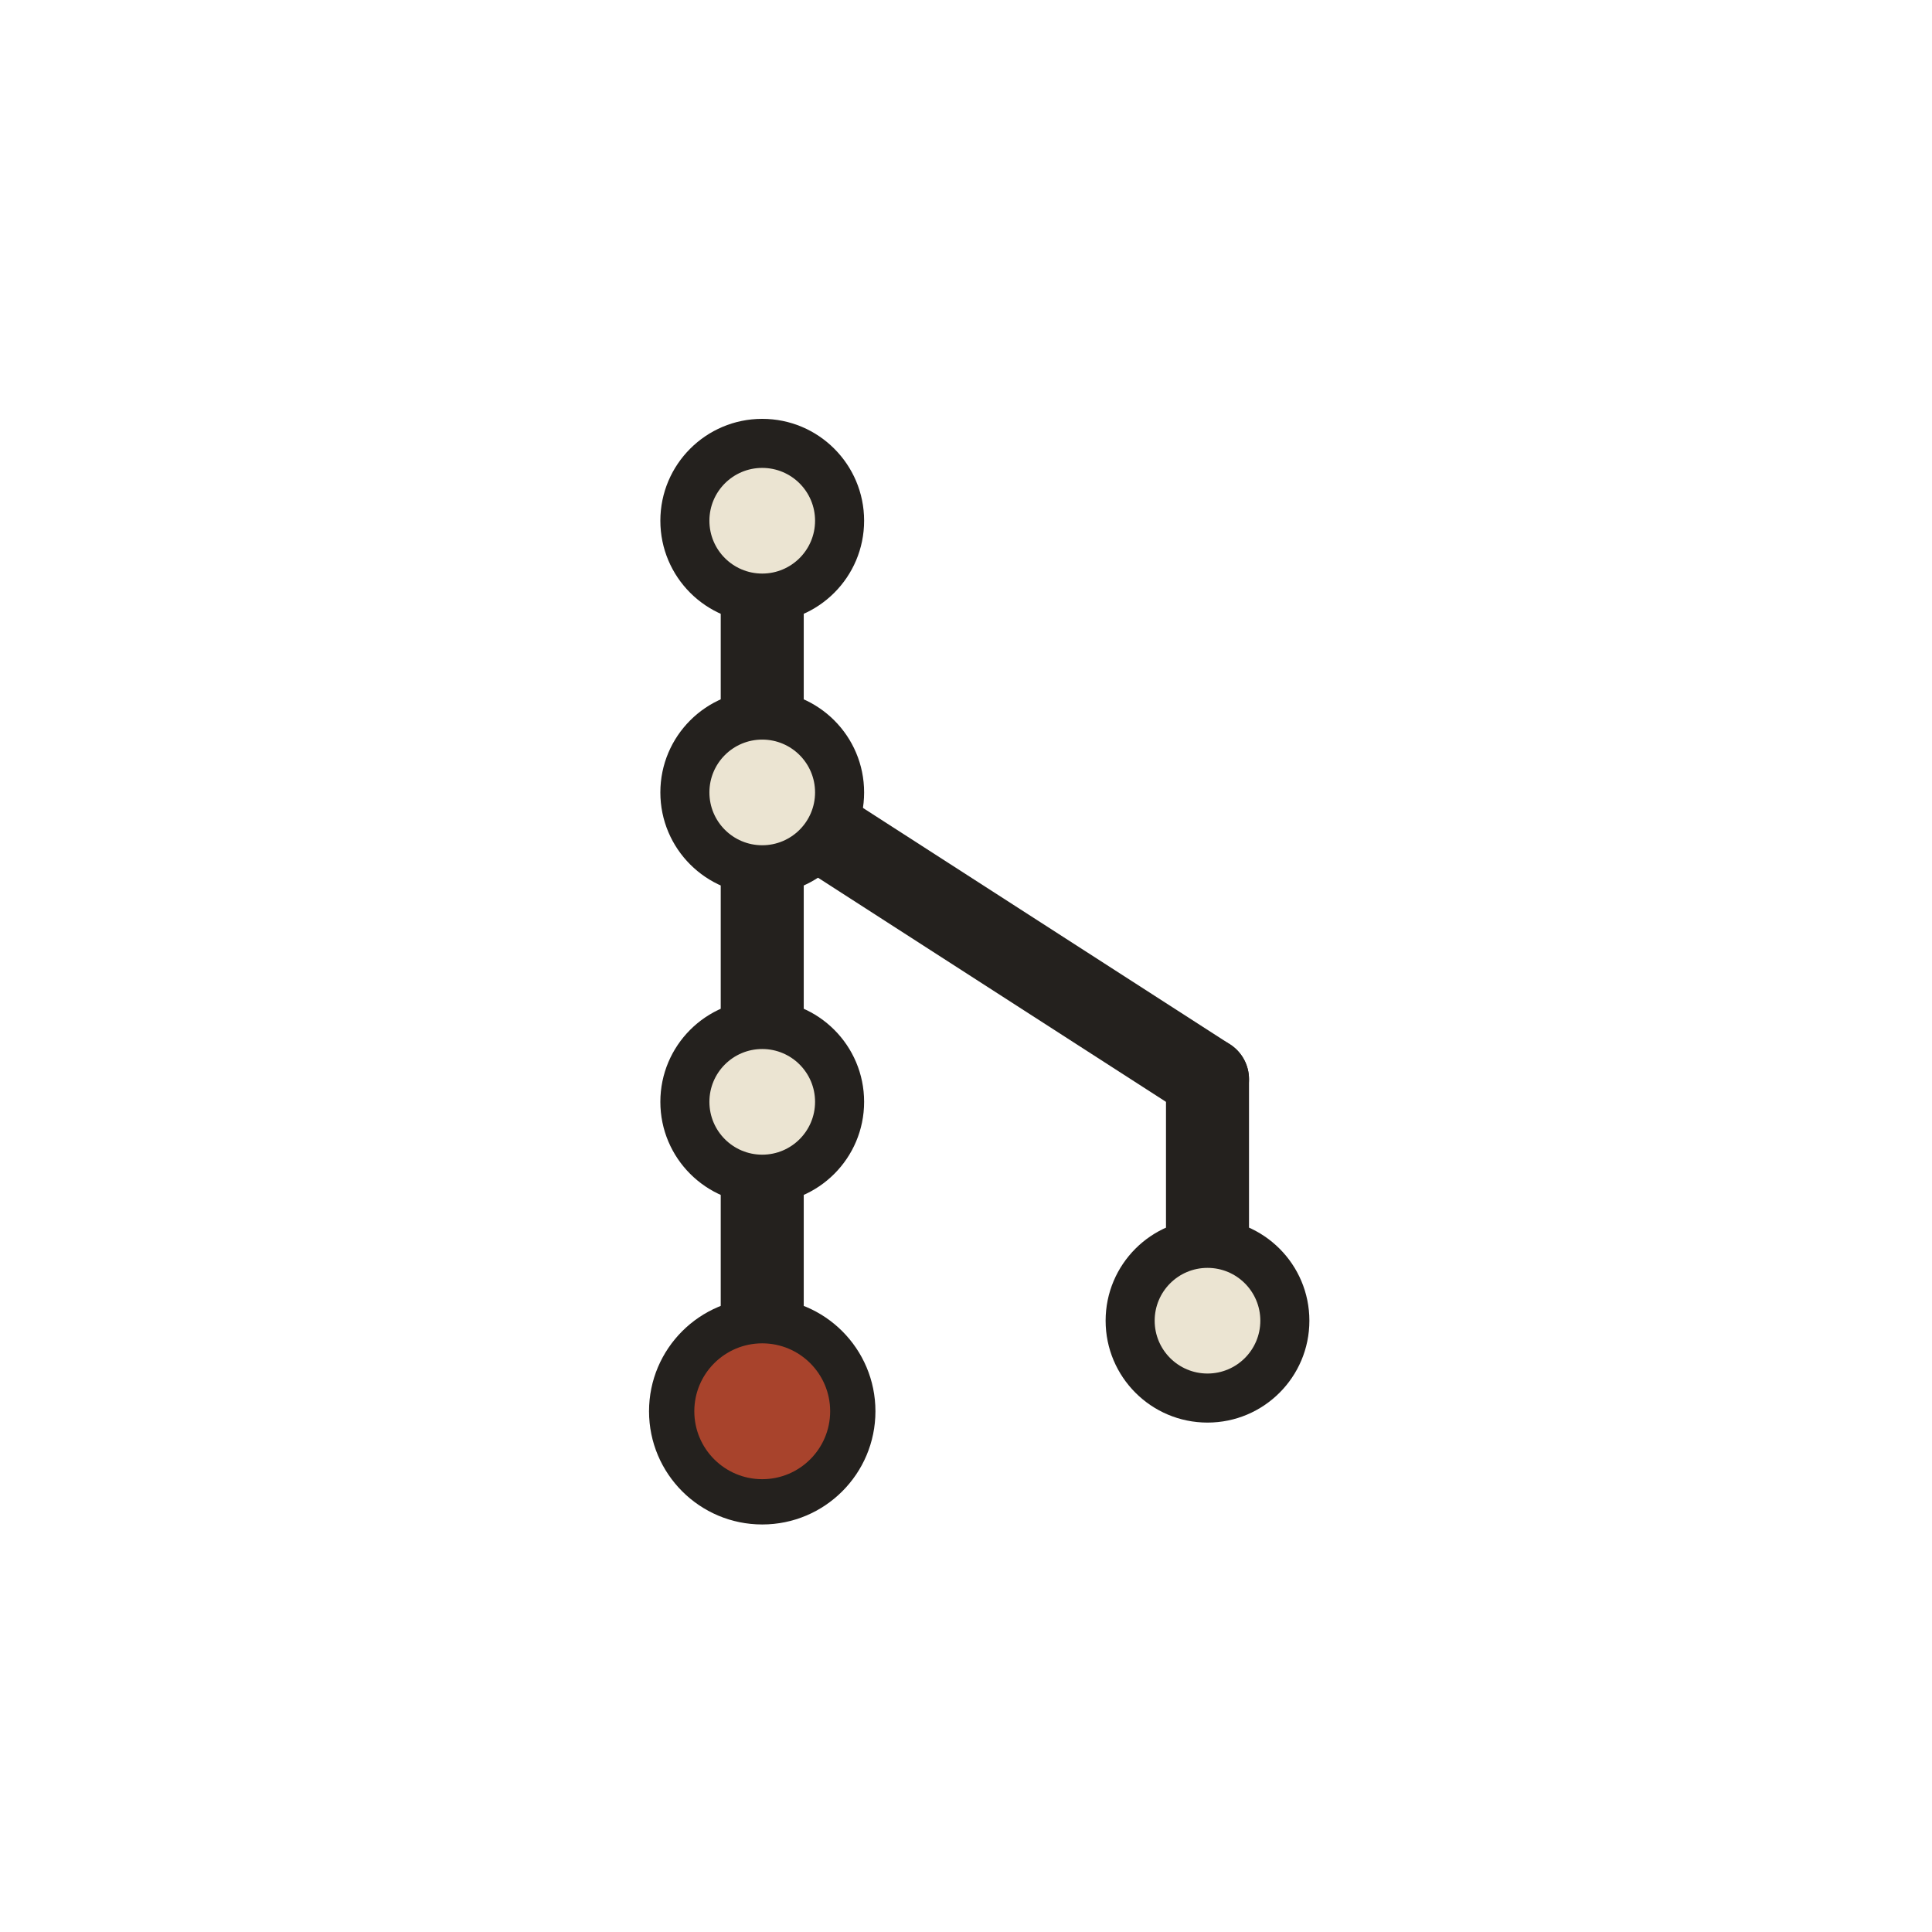
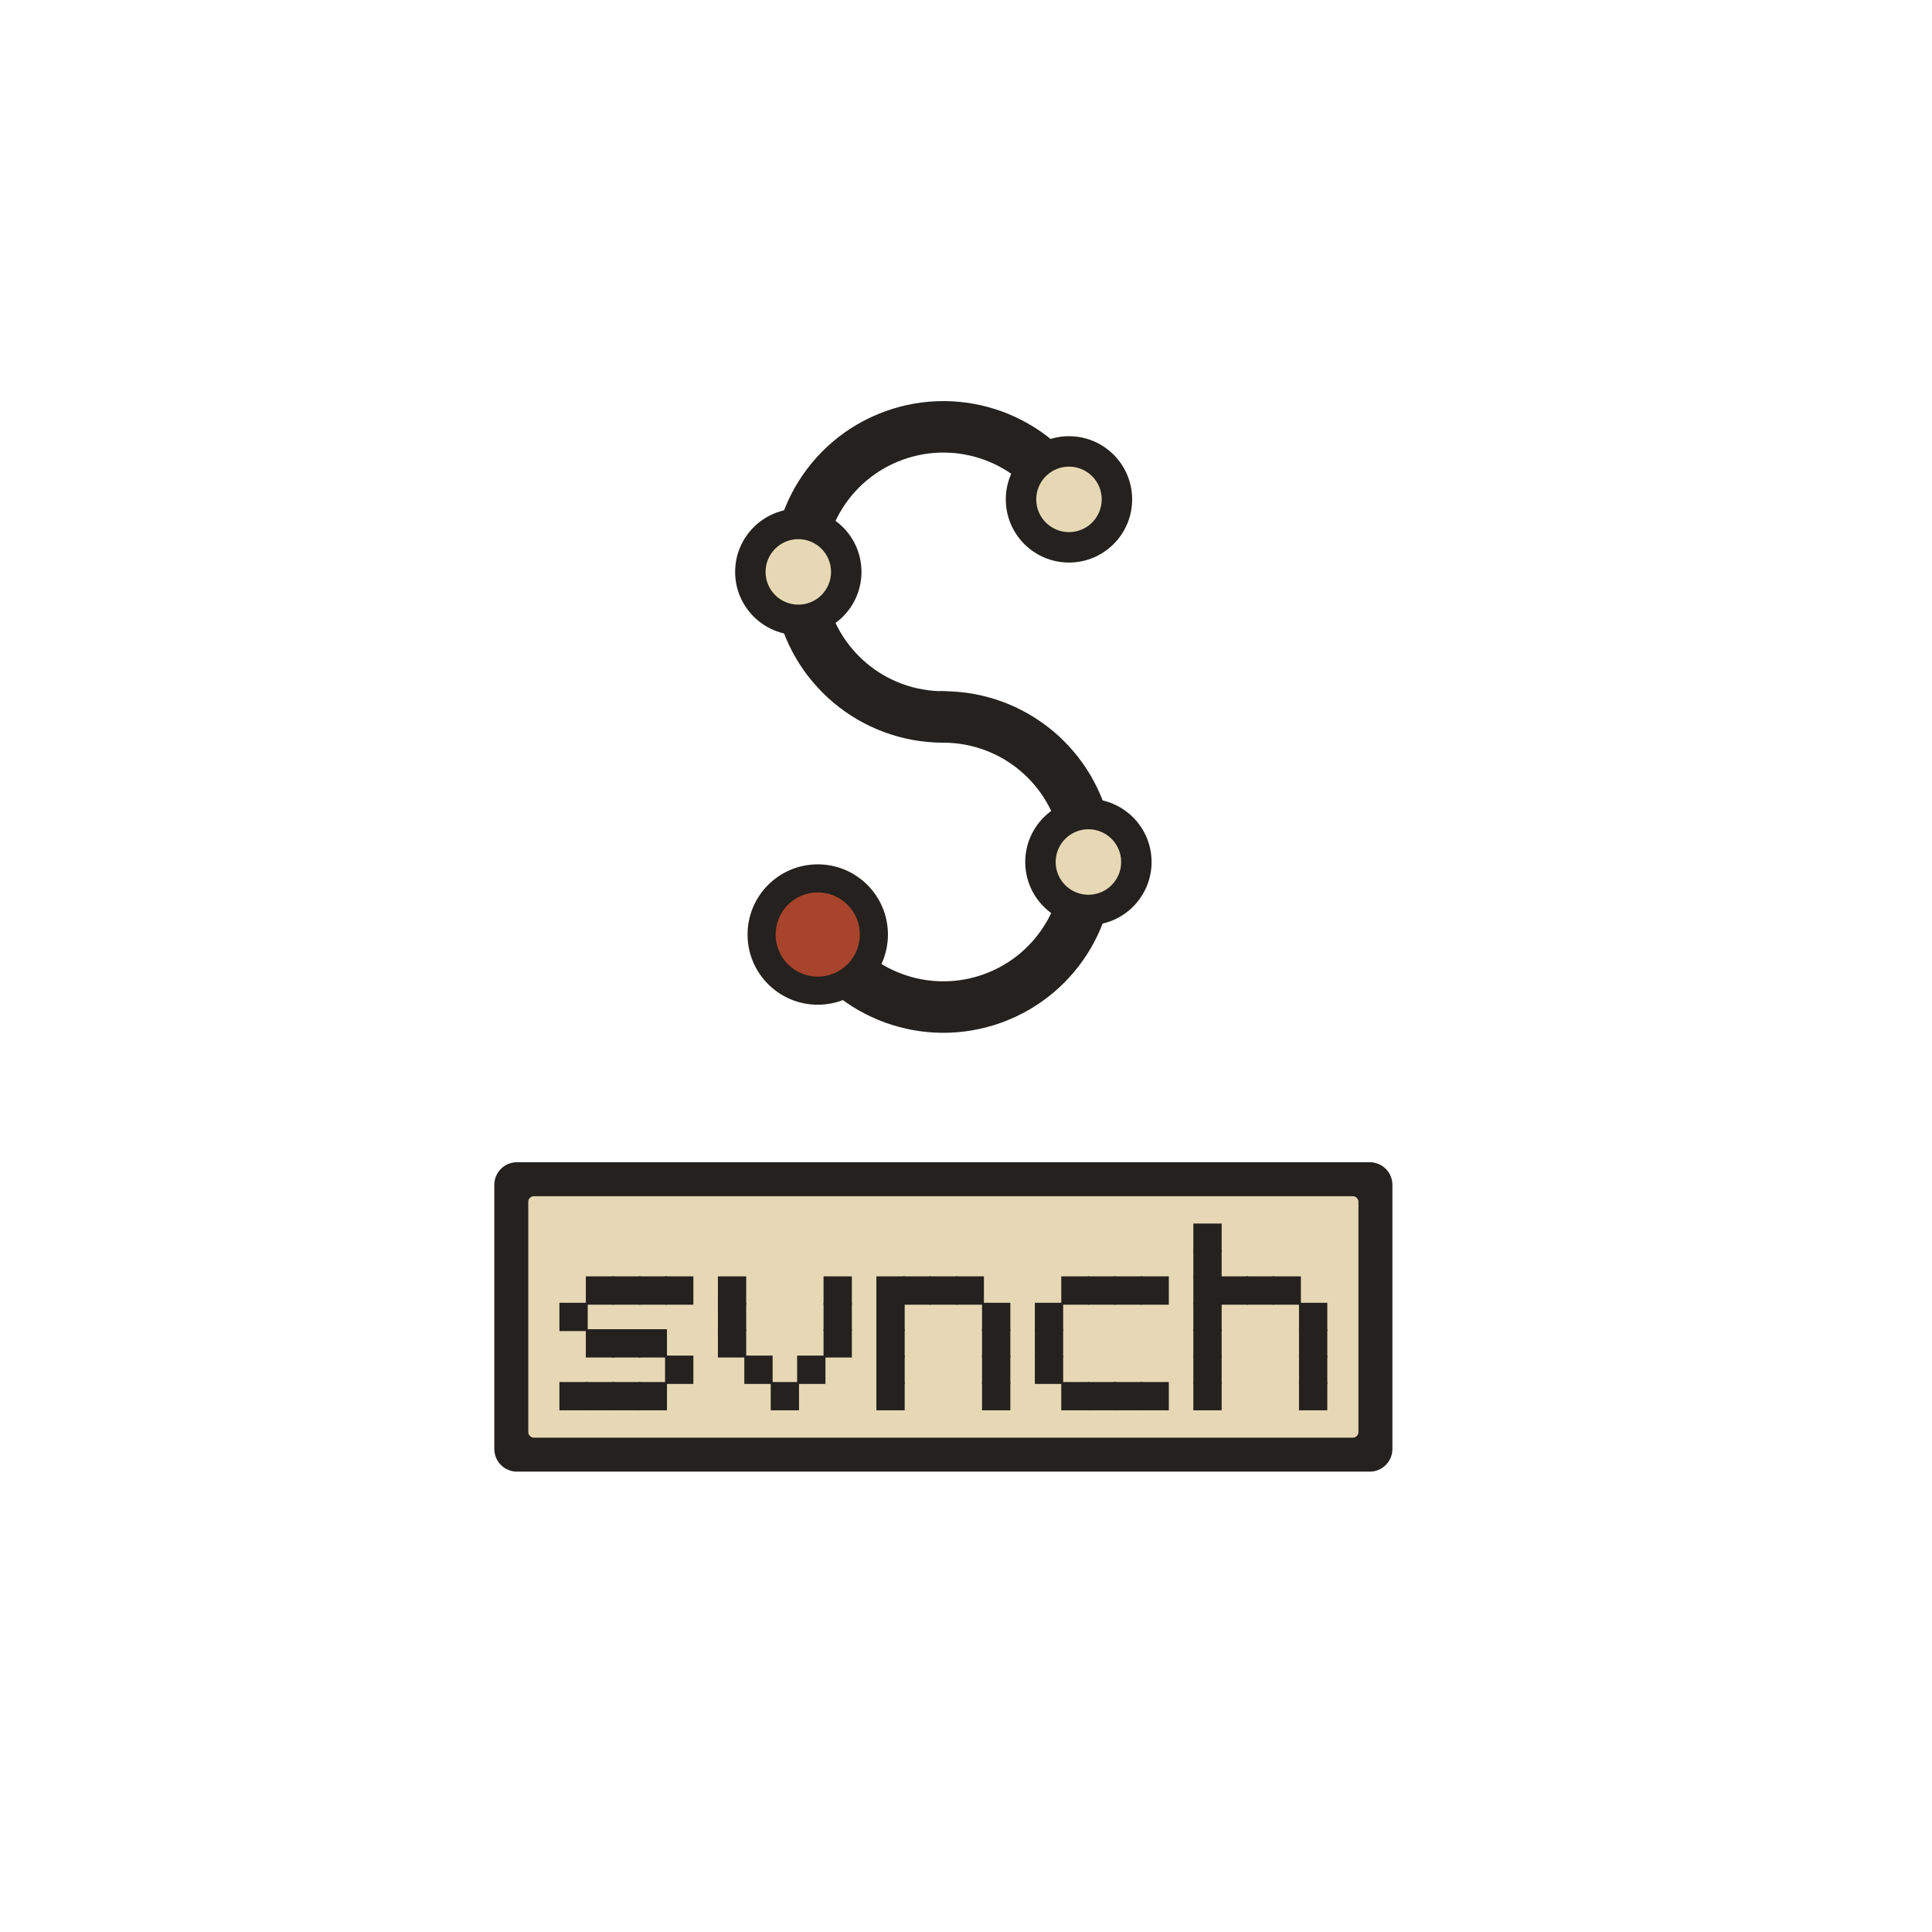
<svg xmlns="http://www.w3.org/2000/svg" viewBox="0 0 1024 1024" width="1024" height="1024">
-   <line x1="404" y1="276" x2="404" y2="748" stroke="#24211e" stroke-width="44" stroke-linecap="round" />
-   <line x1="404" y1="420" x2="640" y2="572" stroke="#24211e" stroke-width="44" stroke-linecap="round" />
-   <line x1="640" y1="572" x2="640" y2="700" stroke="#24211e" stroke-width="44" stroke-linecap="round" />
-   <circle cx="404" cy="276" r="54" fill="#24211e" />
-   <circle cx="404" cy="276" r="28" fill="#ebe4d2" />
-   <circle cx="404" cy="420" r="54" fill="#24211e" />
-   <circle cx="404" cy="420" r="28" fill="#ebe4d2" />
-   <circle cx="404" cy="584" r="54" fill="#24211e" />
-   <circle cx="404" cy="584" r="28" fill="#ebe4d2" />
-   <circle cx="640" cy="700" r="54" fill="#24211e" />
-   <circle cx="640" cy="700" r="28" fill="#ebe4d2" />
-   <circle cx="404" cy="748" r="60" fill="#24211e" />
-   <circle cx="404" cy="748" r="36" fill="#a8432c" />
+   <path d="M 500.0 380.0 A 76.88 76.88 0 1 1 566.6 264.7" fill="none" stroke="#24211e" stroke-width="27.28" stroke-linecap="round" />
+   <path d="M 500.0 380.0 A 76.88 76.88 0 1 1 433.4 495.3" fill="none" stroke="#24211e" stroke-width="27.28" stroke-linecap="round" />
+   <circle cx="566.58" cy="264.68" r="33.48" fill="#24211e" />
+   <circle cx="566.58" cy="264.68" r="17.36" fill="#e6d8b5" />
+   <circle cx="423.12" cy="303.12" r="33.48" fill="#24211e" />
+   <circle cx="423.12" cy="303.12" r="17.36" fill="#e6d8b5" />
+   <circle cx="576.88" cy="456.88" r="33.48" fill="#24211e" />
+   <circle cx="576.88" cy="456.88" r="17.36" fill="#e6d8b5" />
+   <circle cx="433.42" cy="495.32" r="37.2" fill="#24211e" />
+   <circle cx="433.42" cy="495.32" r="22.32" fill="#a8432c" />
+   <rect x="262" y="616" width="476" height="164" rx="12" fill="#24211e" />
+   <rect x="280" y="634" width="440" height="128" rx="3" fill="#e6d8b5" />
+   <rect x="310.5" y="676.5" width="15" height="15" rx="0.001" fill="#24211e" />
+   <rect x="324.5" y="676.5" width="15" height="15" rx="0.001" fill="#24211e" />
+   <rect x="338.5" y="676.5" width="15" height="15" rx="0.001" fill="#24211e" />
+   <rect x="352.5" y="676.5" width="15" height="15" rx="0.001" fill="#24211e" />
+   <rect x="296.5" y="690.5" width="15" height="15" rx="0.001" fill="#24211e" />
+   <rect x="310.5" y="704.5" width="15" height="15" rx="0.001" fill="#24211e" />
+   <rect x="324.5" y="704.5" width="15" height="15" rx="0.001" fill="#24211e" />
+   <rect x="338.5" y="704.5" width="15" height="15" rx="0.001" fill="#24211e" />
+   <rect x="352.5" y="718.5" width="15" height="15" rx="0.001" fill="#24211e" />
+   <rect x="296.5" y="732.5" width="15" height="15" rx="0.001" fill="#24211e" />
+   <rect x="310.5" y="732.5" width="15" height="15" rx="0.001" fill="#24211e" />
+   <rect x="324.5" y="732.5" width="15" height="15" rx="0.001" fill="#24211e" />
+   <rect x="338.5" y="732.5" width="15" height="15" rx="0.001" fill="#24211e" />
+   <rect x="380.5" y="676.5" width="15" height="15" rx="0.001" fill="#24211e" />
+   <rect x="436.5" y="676.5" width="15" height="15" rx="0.001" fill="#24211e" />
+   <rect x="380.5" y="690.5" width="15" height="15" rx="0.001" fill="#24211e" />
+   <rect x="436.5" y="690.5" width="15" height="15" rx="0.001" fill="#24211e" />
+   <rect x="380.5" y="704.5" width="15" height="15" rx="0.001" fill="#24211e" />
+   <rect x="436.5" y="704.5" width="15" height="15" rx="0.001" fill="#24211e" />
+   <rect x="394.5" y="718.5" width="15" height="15" rx="0.001" fill="#24211e" />
+   <rect x="422.5" y="718.5" width="15" height="15" rx="0.001" fill="#24211e" />
+   <rect x="408.5" y="732.5" width="15" height="15" rx="0.001" fill="#24211e" />
+   <rect x="464.5" y="676.5" width="15" height="15" rx="0.001" fill="#24211e" />
+   <rect x="478.5" y="676.5" width="15" height="15" rx="0.001" fill="#24211e" />
+   <rect x="492.5" y="676.5" width="15" height="15" rx="0.001" fill="#24211e" />
+   <rect x="506.5" y="676.5" width="15" height="15" rx="0.001" fill="#24211e" />
+   <rect x="464.5" y="690.5" width="15" height="15" rx="0.001" fill="#24211e" />
+   <rect x="520.5" y="690.5" width="15" height="15" rx="0.001" fill="#24211e" />
+   <rect x="464.5" y="704.5" width="15" height="15" rx="0.001" fill="#24211e" />
+   <rect x="520.5" y="704.5" width="15" height="15" rx="0.001" fill="#24211e" />
+   <rect x="464.5" y="718.5" width="15" height="15" rx="0.001" fill="#24211e" />
+   <rect x="520.5" y="718.5" width="15" height="15" rx="0.001" fill="#24211e" />
+   <rect x="464.5" y="732.5" width="15" height="15" rx="0.001" fill="#24211e" />
+   <rect x="520.5" y="732.5" width="15" height="15" rx="0.001" fill="#24211e" />
+   <rect x="562.5" y="676.5" width="15" height="15" rx="0.001" fill="#24211e" />
+   <rect x="576.5" y="676.5" width="15" height="15" rx="0.001" fill="#24211e" />
+   <rect x="590.5" y="676.5" width="15" height="15" rx="0.001" fill="#24211e" />
+   <rect x="604.5" y="676.5" width="15" height="15" rx="0.001" fill="#24211e" />
+   <rect x="548.5" y="690.5" width="15" height="15" rx="0.001" fill="#24211e" />
+   <rect x="548.5" y="704.5" width="15" height="15" rx="0.001" fill="#24211e" />
+   <rect x="548.5" y="718.5" width="15" height="15" rx="0.001" fill="#24211e" />
+   <rect x="562.5" y="732.5" width="15" height="15" rx="0.001" fill="#24211e" />
+   <rect x="576.5" y="732.5" width="15" height="15" rx="0.001" fill="#24211e" />
+   <rect x="590.5" y="732.5" width="15" height="15" rx="0.001" fill="#24211e" />
+   <rect x="604.5" y="732.5" width="15" height="15" rx="0.001" fill="#24211e" />
+   <rect x="632.5" y="648.5" width="15" height="15" rx="0.001" fill="#24211e" />
+   <rect x="632.5" y="662.5" width="15" height="15" rx="0.001" fill="#24211e" />
+   <rect x="632.5" y="676.5" width="15" height="15" rx="0.001" fill="#24211e" />
+   <rect x="646.5" y="676.5" width="15" height="15" rx="0.001" fill="#24211e" />
+   <rect x="660.5" y="676.5" width="15" height="15" rx="0.001" fill="#24211e" />
+   <rect x="674.5" y="676.5" width="15" height="15" rx="0.001" fill="#24211e" />
+   <rect x="632.5" y="690.5" width="15" height="15" rx="0.001" fill="#24211e" />
+   <rect x="688.5" y="690.5" width="15" height="15" rx="0.001" fill="#24211e" />
+   <rect x="632.5" y="704.5" width="15" height="15" rx="0.001" fill="#24211e" />
+   <rect x="688.5" y="704.5" width="15" height="15" rx="0.001" fill="#24211e" />
+   <rect x="632.5" y="718.5" width="15" height="15" rx="0.001" fill="#24211e" />
+   <rect x="688.5" y="718.5" width="15" height="15" rx="0.001" fill="#24211e" />
+   <rect x="632.5" y="732.5" width="15" height="15" rx="0.001" fill="#24211e" />
+   <rect x="688.5" y="732.5" width="15" height="15" rx="0.001" fill="#24211e" />
</svg>
